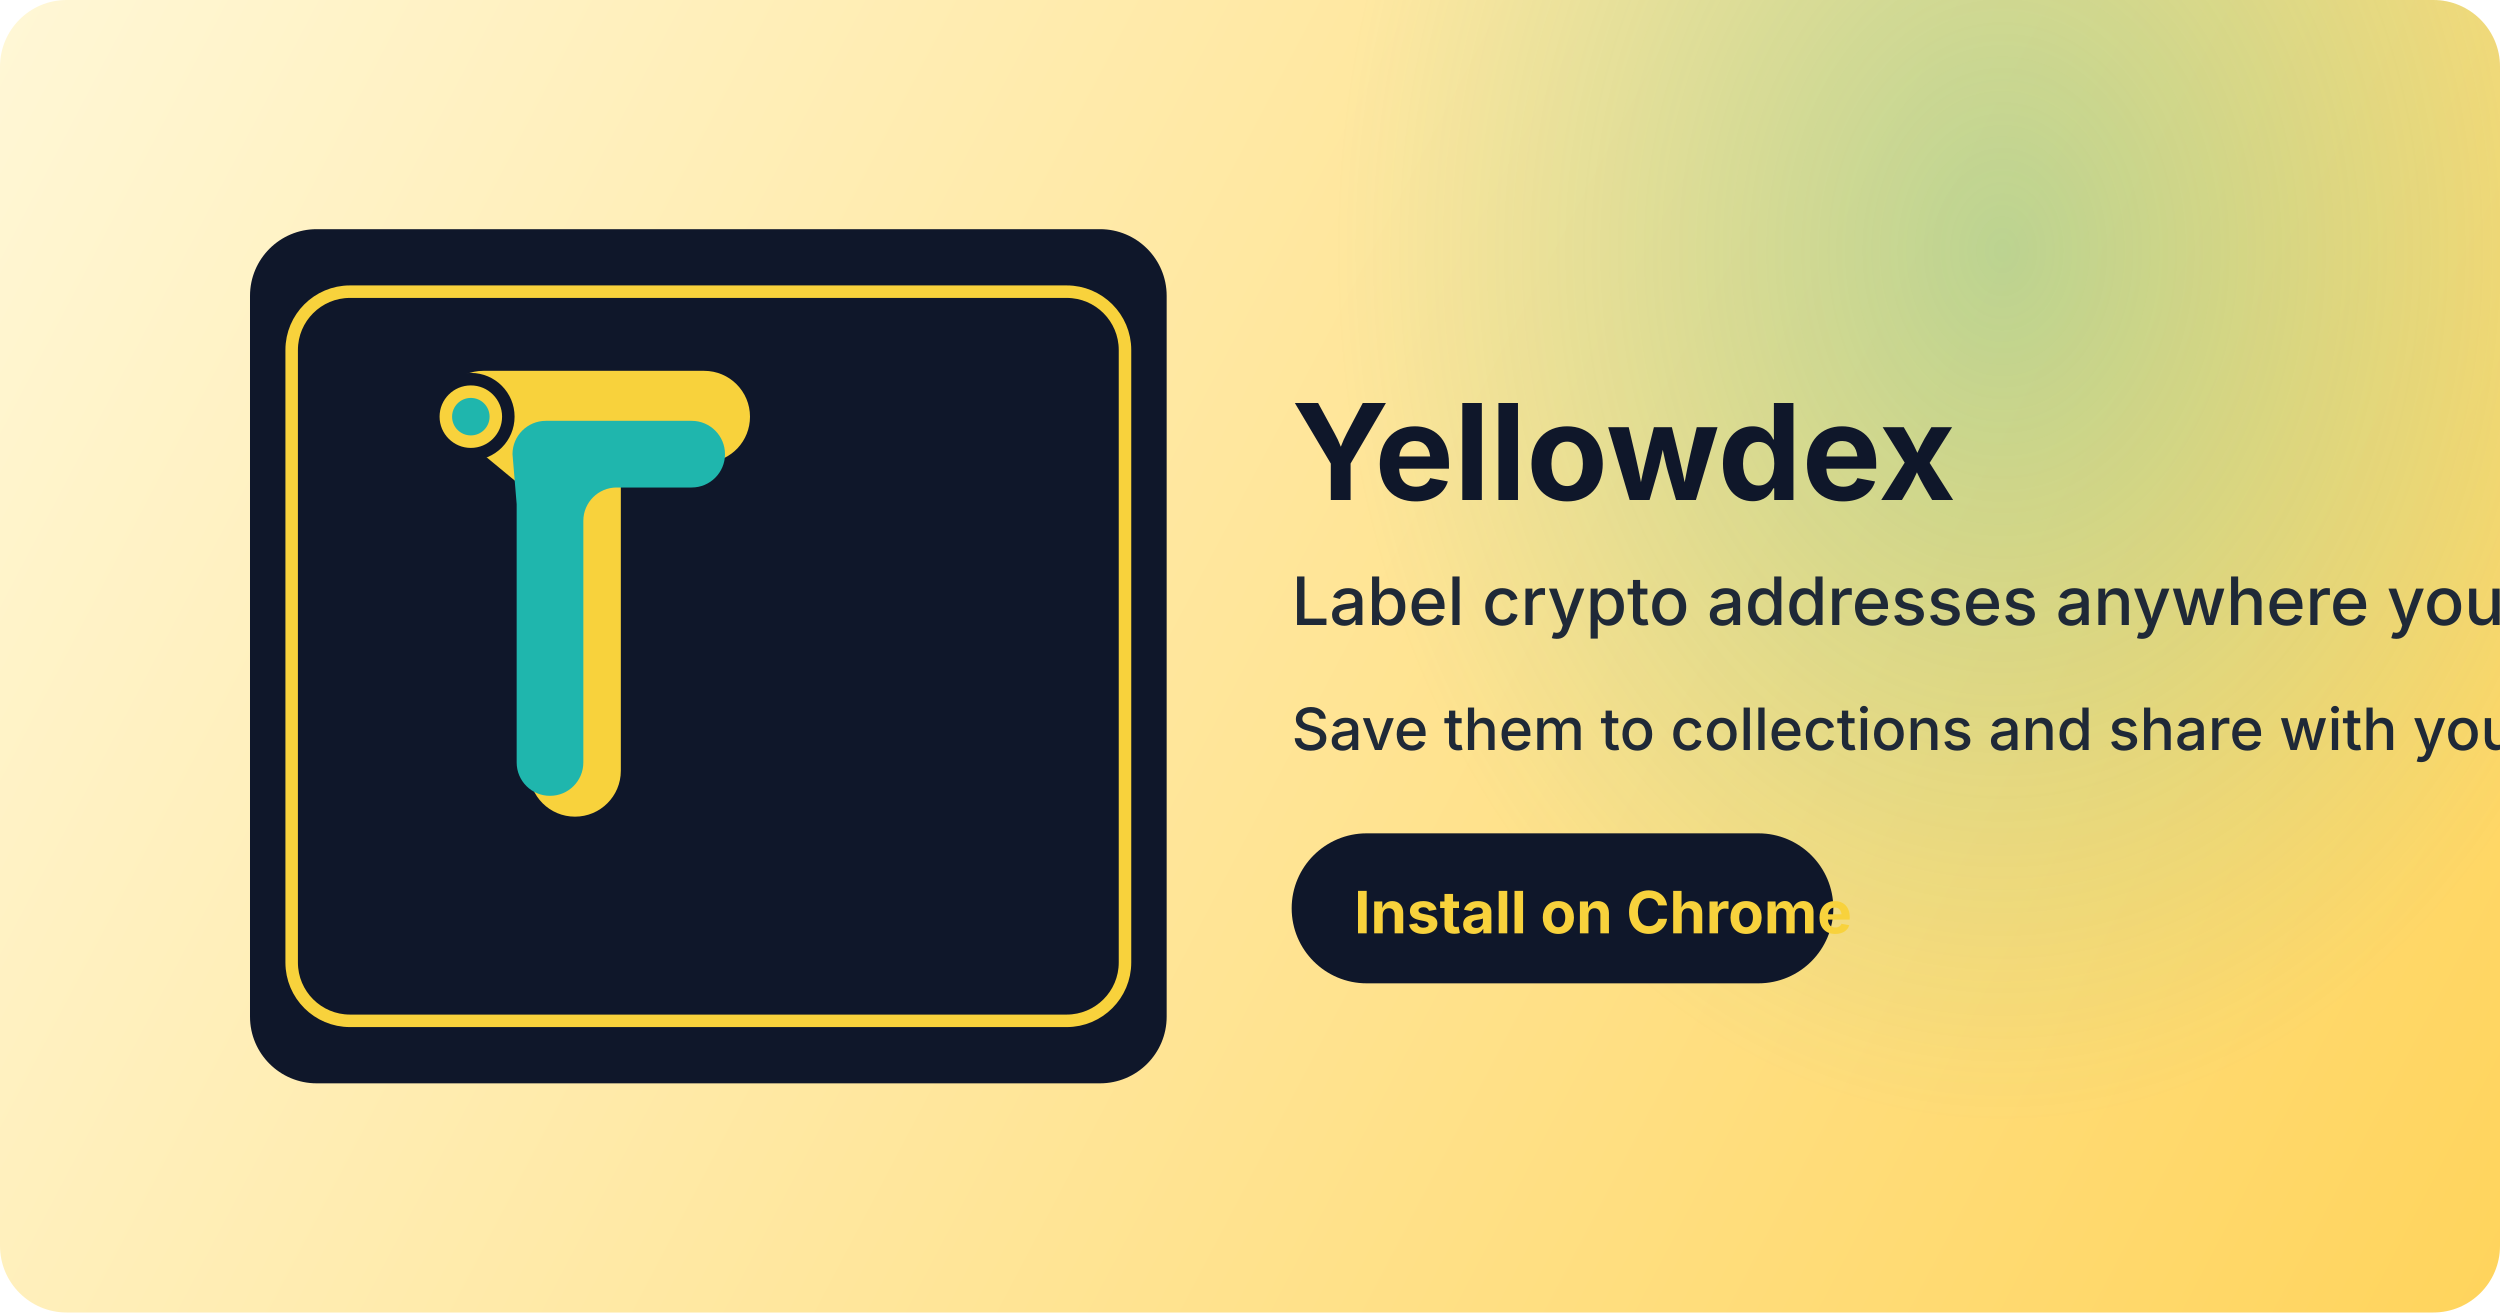
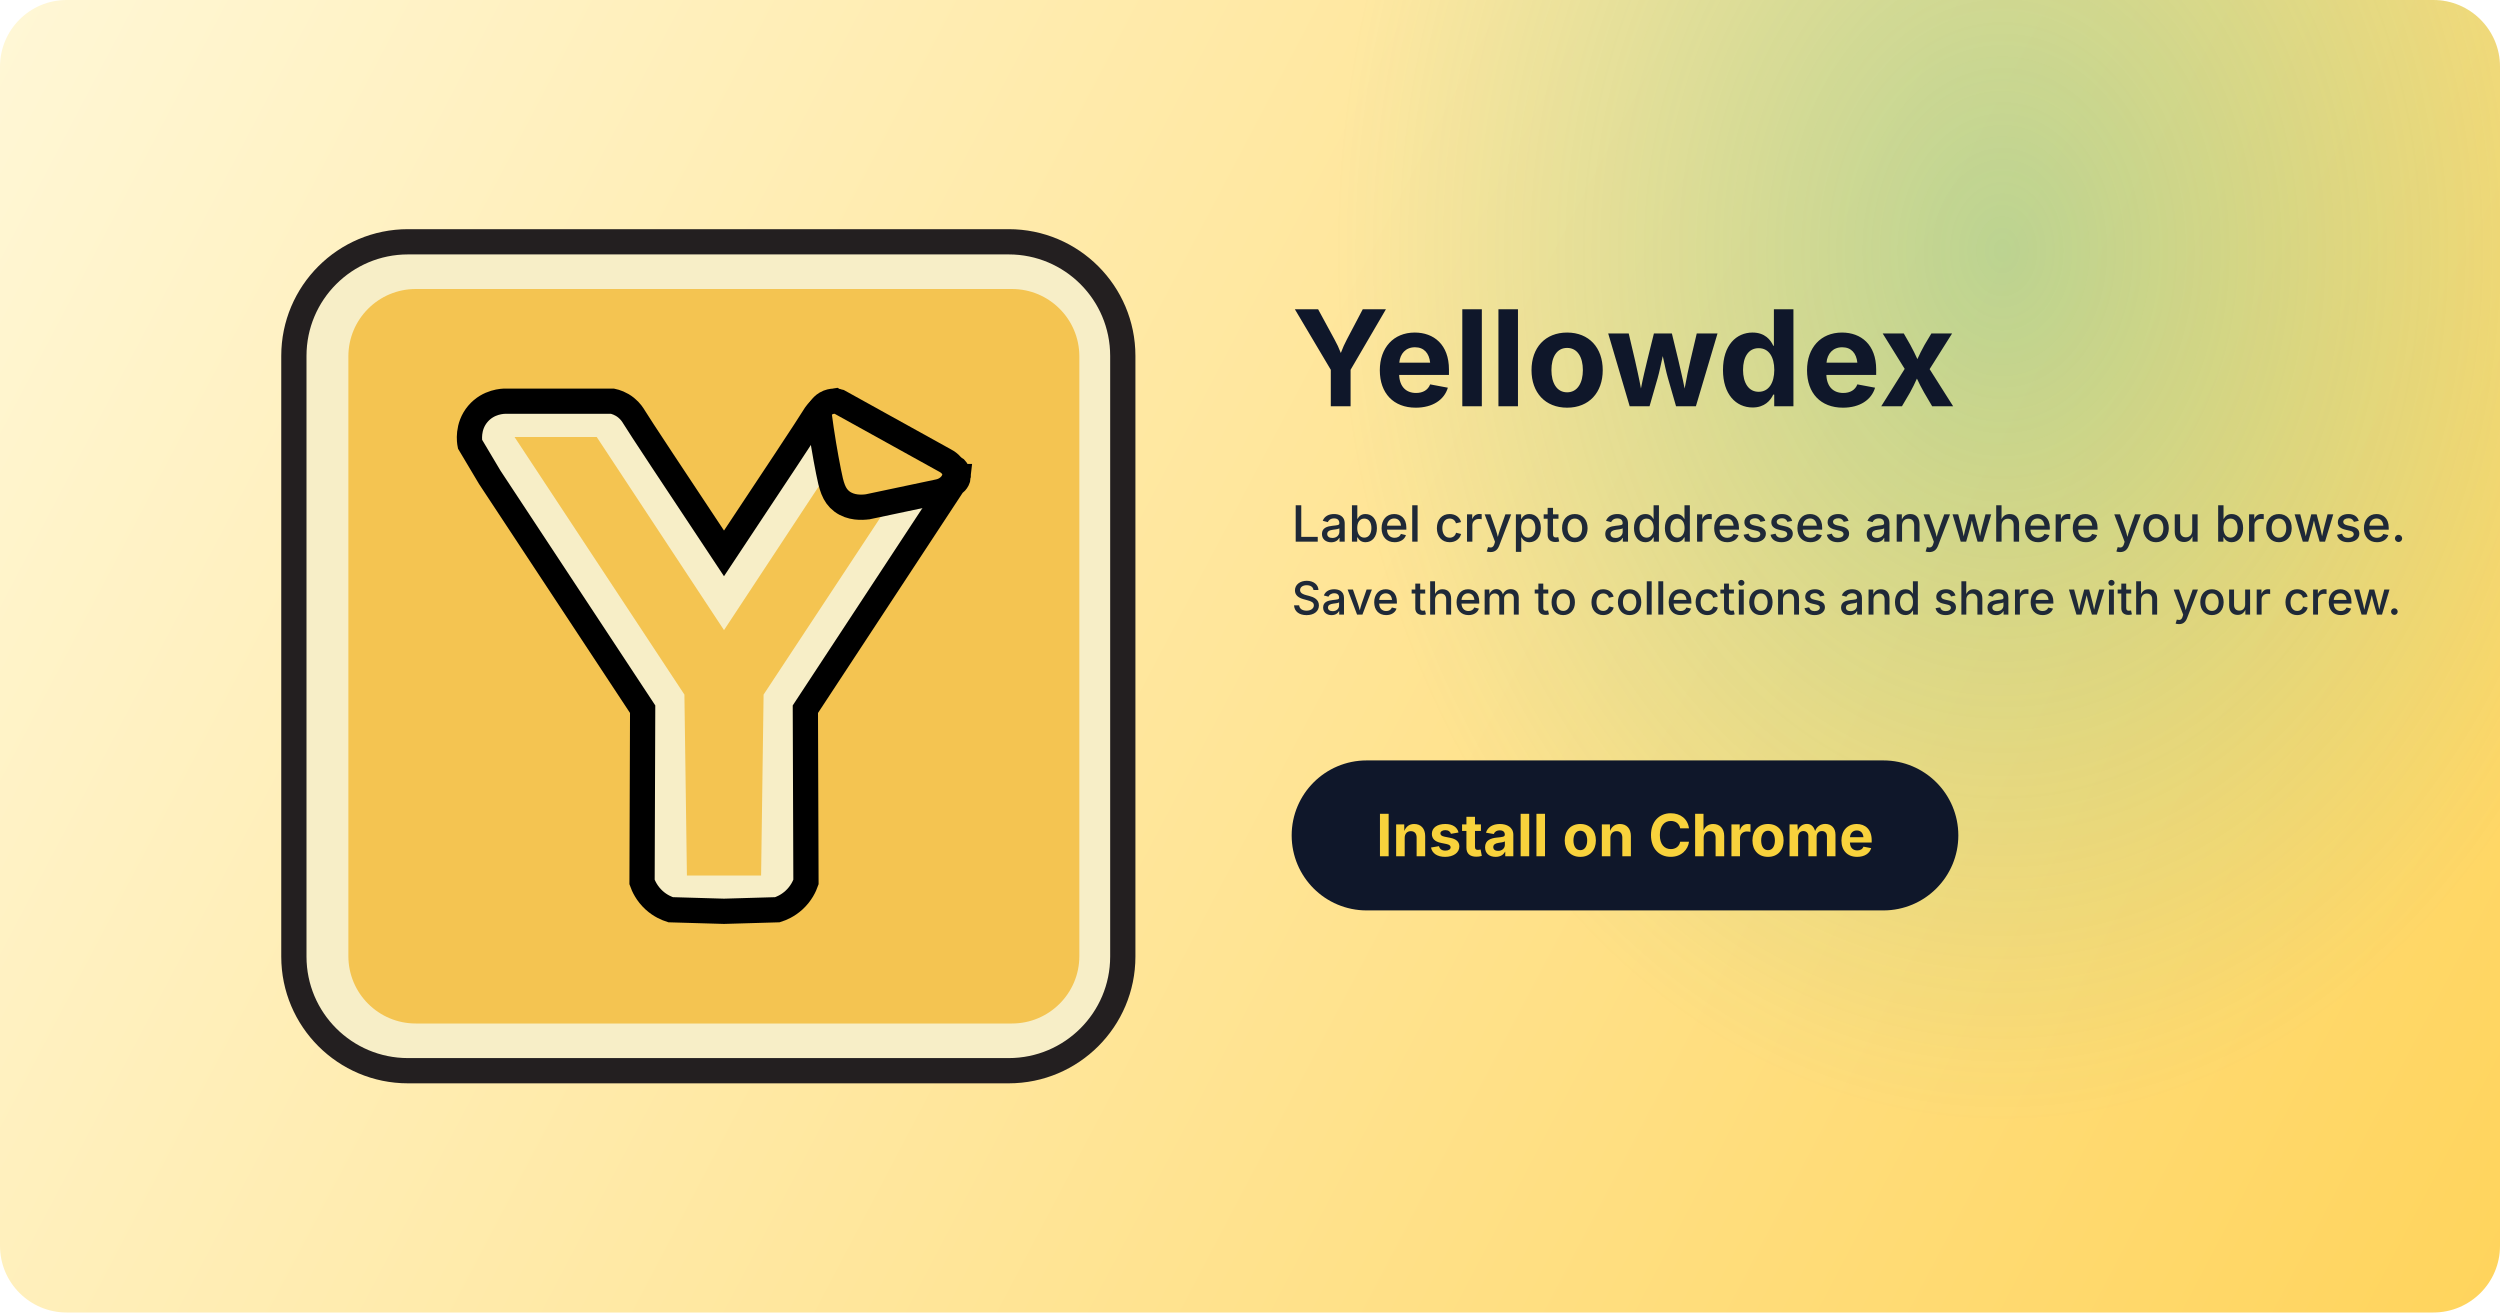
<svg xmlns="http://www.w3.org/2000/svg" width="1200" height="630" viewBox="0 0 1200 630" fill="none">
  <defs>
    <linearGradient id="bg" x1="0" y1="0" x2="1200" y2="630" gradientUnits="userSpaceOnUse">
      <stop offset="0" stop-color="#FFF7D6" />
      <stop offset="1" stop-color="#FFD45C" />
    </linearGradient>
    <radialGradient id="glow" cx="0" cy="0" r="1" gradientUnits="userSpaceOnUse" gradientTransform="translate(960 120) rotate(90) scale(420 320)">
      <stop stop-color="#1FB6AD" stop-opacity="0.3" />
      <stop offset="1" stop-color="#1FB6AD" stop-opacity="0" />
    </radialGradient>
  </defs>
  <rect width="1200" height="630" fill="url(#bg)" rx="32" />
  <rect width="1200" height="630" fill="url(#glow)" rx="32" />
-   <rect x="120" y="110" width="440" height="410" rx="32" fill="#0F172A" />
-   <rect x="140" y="140" width="400" height="350" rx="28" fill="#0F172A" stroke="#F8D23C" stroke-width="6" />
-   <path d="M210 200C210 187.85 219.85 178 232 178H338C350.15 178 360 187.85 360 200C360 211.6 351.149 221.187 339.573 221.944L298 224.8V370C298 382.15 288.15 392 276 392C263.85 392 254 382.15 254 370V236.4L210 200Z" fill="#F8D23C" />
-   <path d="M246 218C246 209.163 253.163 202 262 202H332C340.837 202 348 209.163 348 218C348 226.837 340.837 234 332 234H296C287.163 234 280 241.163 280 250V366C280 374.837 272.837 382 264 382C255.163 382 248 374.837 248 366V242L246 218Z" fill="#1FB6AD" />
-   <circle cx="226" cy="200" r="18" fill="#F8D23C" stroke="#0F172A" stroke-width="6" />
-   <circle cx="226" cy="200" r="9" fill="#1FB6AD" />
-   <text x="620" y="240" fill="#0F172A" font-family="'Sora','Space Grotesk','Inter',sans-serif" font-size="64" font-weight="700">Yellowdex</text>
-   <text x="620" y="300" fill="#1F2937" font-family="'Space Grotesk','Inter',sans-serif" font-size="32" font-weight="500">Label crypto addresses anywhere you browse.</text>
-   <text x="620" y="360" fill="#1F2937" font-family="'Space Grotesk','Inter',sans-serif" font-size="28" font-weight="500">Save them to collections and share with your crew.</text>
-   <rect x="620" y="400" width="260" height="72" rx="36" fill="#0F172A" />
-   <text x="650" y="448" fill="#F8D23C" font-family="'Sora','Space Grotesk','Inter',sans-serif" font-size="28" font-weight="700">Install on Chrome</text>
+   <svg x="135" y="110" width="410" height="410" viewBox="0 0 1014.88 1014.88">
+     <defs>
+       <style>
+         .logo-cls-1, .logo-cls-2 { fill: #f7eec7; }
+         .logo-cls-1, .logo-cls-2, .logo-cls-3, .logo-cls-4 { stroke-miterlimit: 10; stroke-width: 30px; }
+         .logo-cls-1, .logo-cls-3 { stroke: #000; }
+         .logo-cls-2, .logo-cls-4 { stroke: #231f20; }
+         .logo-cls-3, .logo-cls-5 { fill: #f4c451; }
+         .logo-cls-4 { fill: none; }
+         .logo-cls-6 { opacity: .39; }
+       </style>
+     </defs>
+     <rect class="logo-cls-2" x="15" y="15" width="984.88" height="984.88" rx="135.58" ry="135.58" />
+     <rect class="logo-cls-5" x="79.75" y="71.09" width="868.51" height="872.7" rx="80.1" ry="80.1" />
+     <path class="logo-cls-1" d="M804.38,293.91c-.55,5.94-5.54,8.87-6,9.13-58.55,89.11-117.1,178.22-175.66,267.32.24,68.44.48,136.88.72,205.32-1.63,4.6-5.54,13.63-14.37,21.66-7.45,6.77-15.13,9.86-19.61,11.28-21.14.61-42.27,1.24-63.4,1.85-21.14-.61-42.27-1.24-63.4-1.85-4.48-1.43-12.16-4.51-19.61-11.28-8.83-8.03-12.73-17.06-14.37-21.66.24-68.44.48-136.88.72-205.32-60.56-91.85-121.11-183.69-181.68-275.54l-23.45-39.42c-.45-2.3-3.66-20.64,9.38-36,12.51-14.74,30.05-15,32.55-15h127.37c3.53.76,9.92,2.65,16.2,7.72,5.43,4.37,8.25,9.16,9.1,10.57,6.34,10.54,48.62,74.35,107.18,162.55,58.57-88.2,100.84-152,107.18-162.55.26-.44.71-1.19,1.37-2.16.46-.68,3.35-4.86,7.73-8.41,6.39-5.18,13.62-7.11,16.2-7.72,47.63,26.9,95.27,53.79,142.9,80.69.51.57,3.38,3.94,2.93,8.82Z" />
+     <path class="logo-cls-5" d="M754.57,277.85l-181.47,275.13c-.99,71.66-1.98,143.31-2.97,214.97h-88.14c-.99-71.66-1.98-143.31-2.98-214.97-67.28-102.02-134.58-204.04-201.86-306.06h97.66c50.42,76.49,100.83,152.98,151.25,229.48,50.42-76.49,100.83-152.98,151.25-229.48,25.75,10.31,51.51,20.62,77.26,30.93Z" />
+     <line class="logo-cls-4" x1="686.67" y1="398.53" x2="686.67" y2="398.53" />
+     <path class="logo-cls-6" d="M695.74,359c22.24-4.41,44.49-8.82,66.73-13.23,17.09-4.92,26.87-17.08,25.37-26.8-.26-1.7-1.32-6.23-7.25-10.8l-124.74-77.85c-7.62-7.46-18.96-8.62-26.82-3.33-6.01,4.04-9.3,11.39-8.8,19.08,3.22,24.41,6.44,48.82,9.66,73.23,1.39,5.91,4.63,15.62,12.78,24.25,19.8,20.98,50.08,15.99,53.07,15.45Z" />
+     <path class="logo-cls-3" d="M696.89,329.84c27.89-5.9,55.78-11.8,83.67-17.7,13.06-2.54,21.05-13.42,19.72-22.94-1.25-8.93-10.28-13.66-11.34-14.19-42.08-23.31-84.15-46.61-126.23-69.92-1.32-.36-8.39-2.17-15.44,2-5.79,3.42-7.98,8.76-8.56,10.36,3.63,28,7.81,51.78,11.53,70.53,3.31,16.71,6.02,28.21,16.08,35.68,10.44,7.75,23.41,7.16,30.56,6.18Z" />
+   </svg>
+   <text x="620" y="195" fill="#0F172A" font-family="'Sora','Space Grotesk','Inter',sans-serif" font-size="64" font-weight="700">Yellowdex</text>
+   <text x="620" y="260" fill="#1F2937" font-family="'Space Grotesk','Inter',sans-serif" font-size="24" font-weight="500">Label crypto addresses anywhere you browse.</text>
+   <text x="620" y="295" fill="#1F2937" font-family="'Space Grotesk','Inter',sans-serif" font-size="22" font-weight="500">Save them to collections and share with your crew.</text>
+   <rect x="620" y="365" width="320" height="72" rx="36" fill="#0F172A" />
+   <text x="780" y="411" fill="#F8D23C" font-family="'Sora','Space Grotesk','Inter',sans-serif" font-size="28" font-weight="700" text-anchor="middle">Install on Chrome</text>
</svg>
